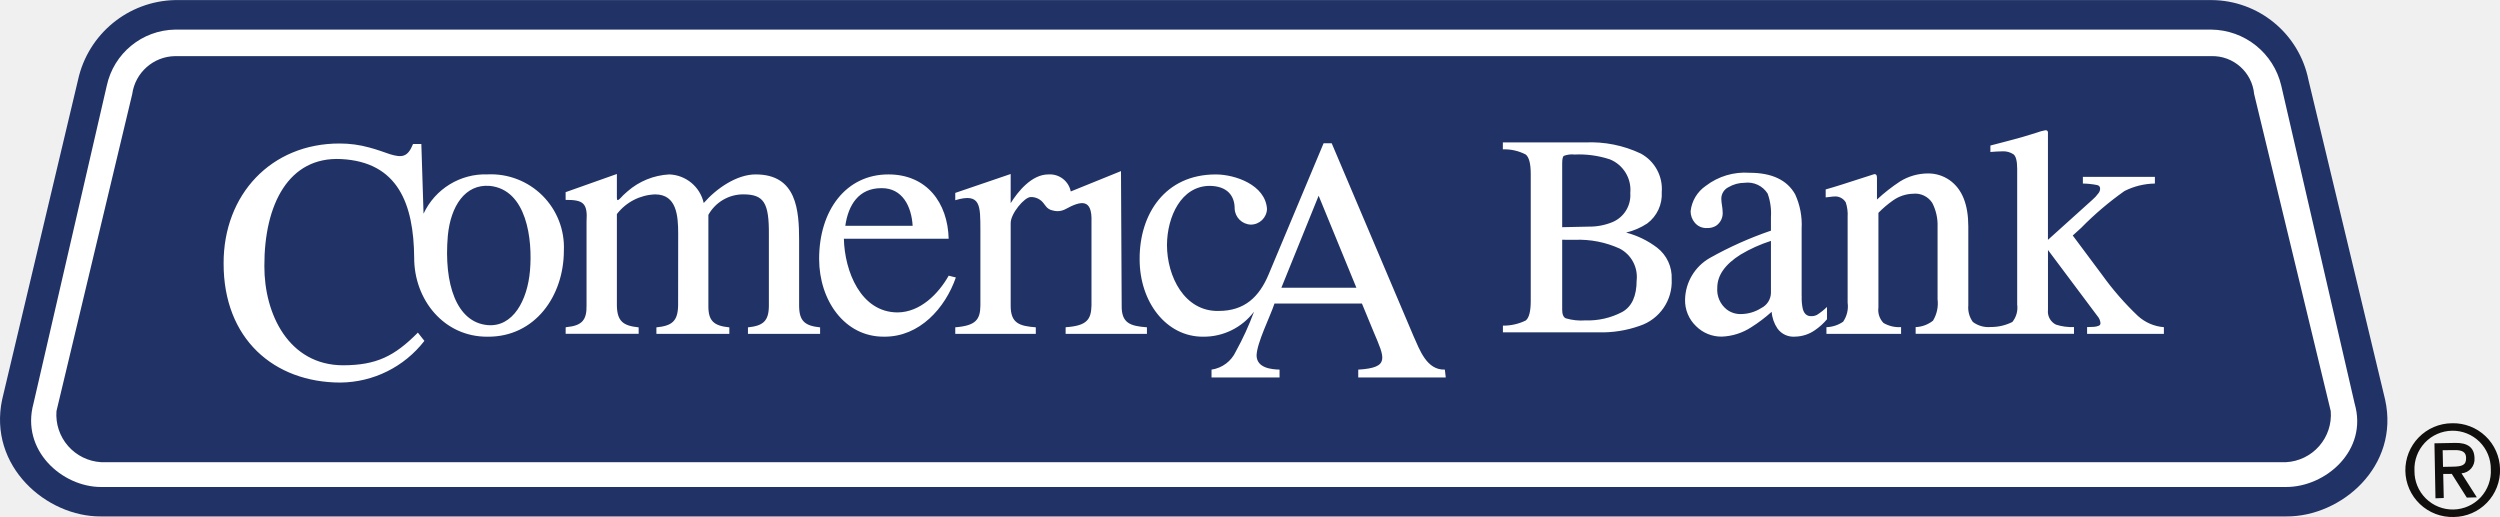
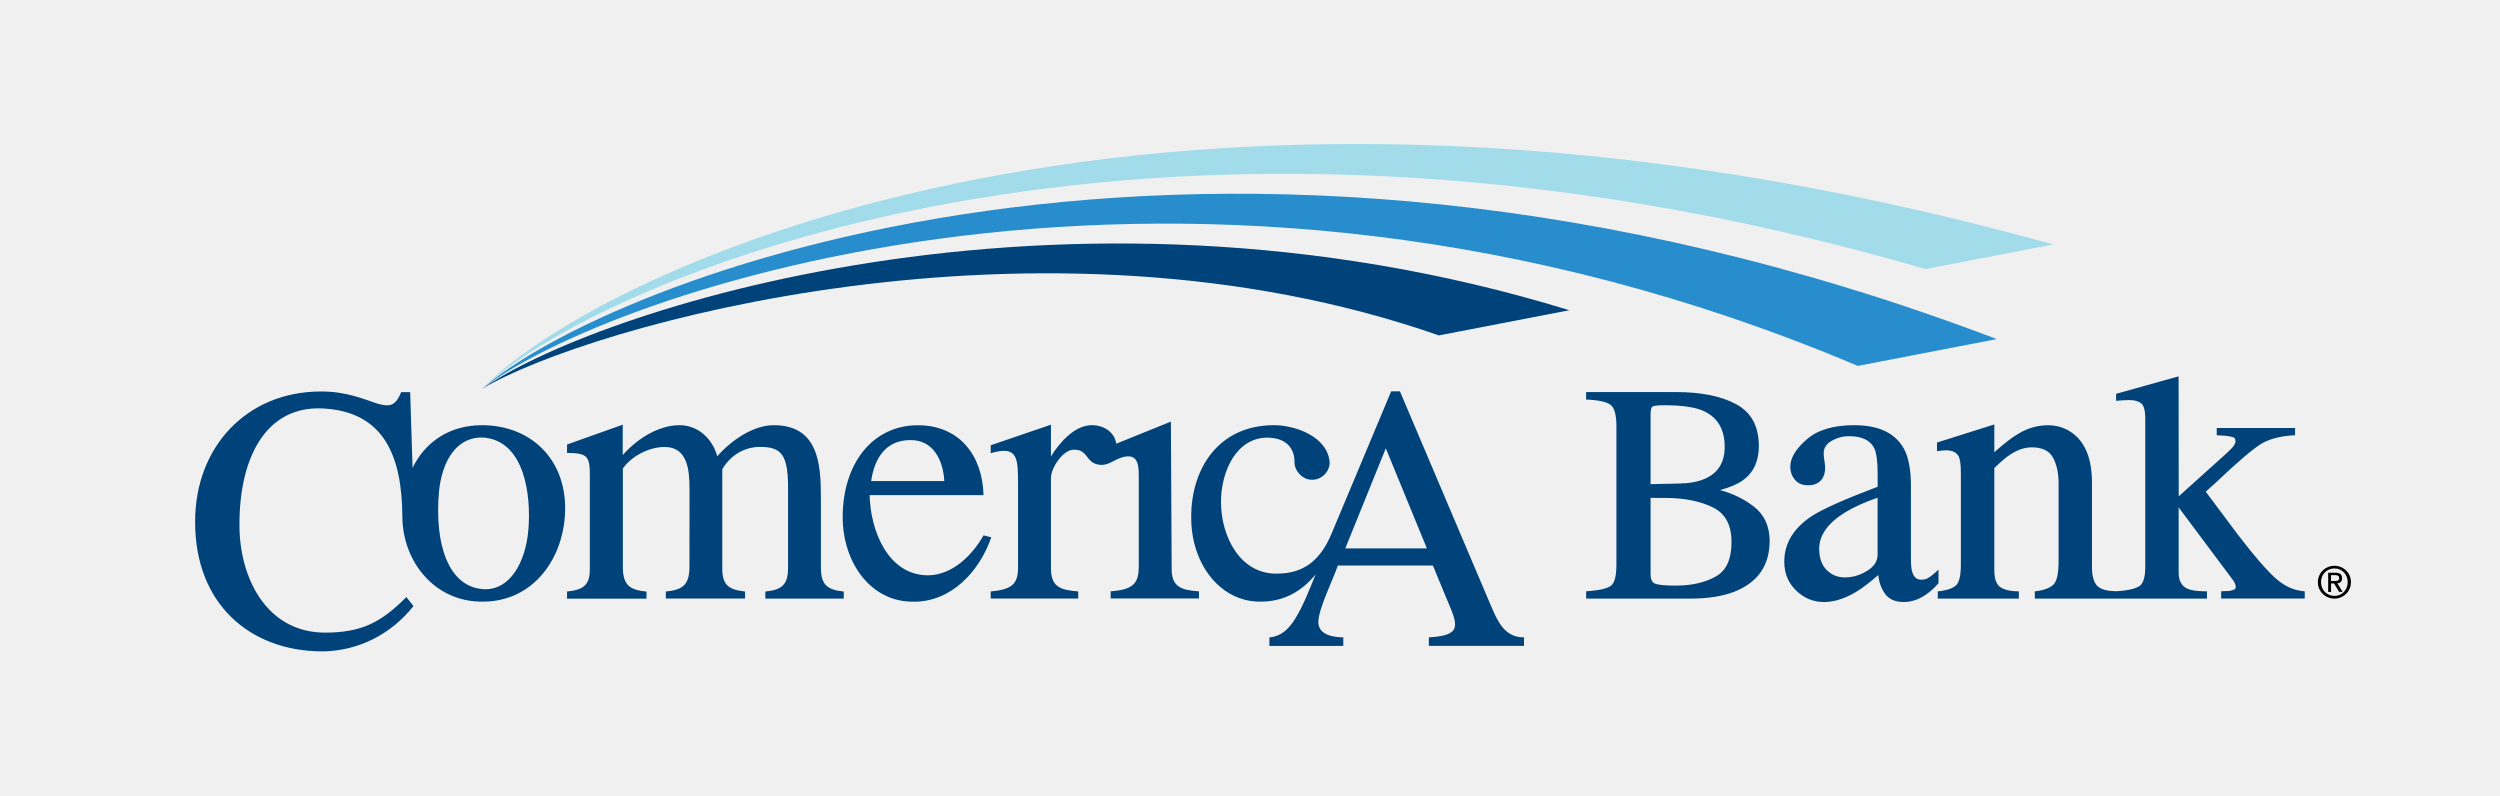
- <svg xmlns="http://www.w3.org/2000/svg" id="Comerica_Logo" data-name="Comerica Logo" width="241.785" height="50" viewBox="0 0 241.785 50">
-   <g id="g10">
-     <g id="g12">
-       <path id="path14" d="M221.1,6.1c5.341.04,11-4.851,9.574-11.3l-7.412-30.908a9.619,9.619,0,0,0-9.407-7.732H16.936a9.826,9.826,0,0,0-9.392,7.732L.208-5.207C-1.162,1.246,4.494,6.137,9.768,6.1H221.1" transform="translate(0 43.847)" fill="#213366" />
-       <path id="path16" d="M115.2-15.325c2.51,0,3.926-1.352,4.848-3.567l5.3-12.647h.786l7.915,18.655c.589,1.3,1.26,3.295,3.027,3.232l.088.763H128.7v-.76c3.094-.185,2.558-1.116,1.489-3.65l-1.132-2.742H120.6c-.427,1.288-1.709,3.808-1.733,5.029.024,1.213,1.447,1.342,2.222,1.36v.763H114.51v-.76a3.073,3.073,0,0,0,2.351-1.757,27.67,27.67,0,0,0,1.76-3.847,6.079,6.079,0,0,1-4.908,2.419c-3.569.032-6.173-3.352-6.155-7.519-.018-4.337,2.455-8.18,7.369-8.173,1.861,0,4.794,1.006,4.949,3.337a1.568,1.568,0,0,1-1.569,1.515,1.616,1.616,0,0,1-1.558-1.515c.014-1.283-.725-2.215-2.42-2.232-2.753.017-4.111,2.979-4.127,5.717,0,3.046,1.694,6.451,5,6.381Zm13.321-2.244-3.651-8.9-3.605,8.9Zm-76.4,3.811c1.524-.142,1.968-.7,1.945-2.094v-8.113c.118-1.8-.318-2.108-2.023-2.1v-.747L57-28.571v2.29c.012.288.059.3.282.111a7.206,7.206,0,0,1,.745-.719,6.67,6.67,0,0,1,4.032-1.639A3.541,3.541,0,0,1,65.4-25.761c1.209-1.4,3.2-2.774,5.025-2.767,3.971,0,4.2,3.451,4.2,6.406v6.271c0,1.515.562,1.965,2.029,2.115v.626H69.677v-.626c1.458-.15,2.023-.6,2.023-2.115V-22.66c.03-3.151-.489-3.94-2.489-3.94a3.861,3.861,0,0,0-3.362,1.983v8.766c-.023,1.52.554,1.965,2.027,2.115v.626H60.822v-.626c1.493-.15,2.069-.579,2.1-2.115l.007-6.946c0-1.719-.141-3.8-2.226-3.8A4.881,4.881,0,0,0,57-24.692v8.84c.026,1.528.611,1.965,2.106,2.115v.626H52.046v-.626Zm31.142-14.77c3.7,0,5.736,2.732,5.825,6.218H78.953c.073,3.136,1.623,7.117,5.189,7.128,2.2-.012,3.96-1.8,4.948-3.553l.694.173c-1.025,2.955-3.505,5.758-6.94,5.726-3.825.032-6.281-3.519-6.284-7.519C76.561-25.088,79.185-28.535,83.265-28.528ZM82.582-27.2c-2.2,0-3.2,1.625-3.491,3.64h6.514C85.493-25.433,84.621-27.223,82.582-27.2Zm-37.9-.219C42.342-27.6,40.925-25.49,40.65-22.6c-.405,4.661.841,8.376,3.844,8.645,2.452.217,3.854-2.388,4.1-5.25C48.862-22.215,48.3-27.078,44.681-27.422Zm-7.393-4.052h.8l.213,6.739a6.59,6.59,0,0,1,6.2-3.8,7.06,7.06,0,0,1,7.371,7.371c0,4.383-2.787,8.36-7.371,8.328-4.235.032-7.121-3.585-7.106-7.653-.047-5.156-1.545-9.256-7.08-9.528-5.047-.25-7.428,4.368-7.409,10.346-.018,4.631,2.347,9.587,7.614,9.6,3.238-.011,4.974-.884,7.233-3.161l.629.8a10.387,10.387,0,0,1-8.133,4.031c-6.407-.015-11.3-4.214-11.285-11.529-.016-6.666,4.611-11.6,11.219-11.591a10.659,10.659,0,0,1,2.867.386c.795.21,1.457.466,2,.647C36.22-30.129,36.773-30.192,37.288-31.474Zm63.181,17.716c1.952-.142,2.4-.715,2.431-2.094v-8.113c.075-2.227-.981-2.051-2.506-1.214a1.616,1.616,0,0,1-1.216.139,1.084,1.084,0,0,1-.726-.457l-.169-.223a1.5,1.5,0,0,0-1.259-.623c-.612,0-1.95,1.612-1.939,2.523v7.968c-.011,1.718.841,1.987,2.43,2.107v.634H89.727v-.634c1.968-.156,2.416-.729,2.43-2.107v-7.295c-.014-2.336.068-3.639-2.43-2.891v-.706l5.358-1.828v2.823c.7-1.141,2.056-2.787,3.635-2.78a2.06,2.06,0,0,1,2.177,1.646l4.857-1.969.067,13c-.031,1.722.846,1.987,2.443,2.107v.634H100.4v-.634Zm44.442-.658c.3-.244.471-.855.471-1.87v-12.3c0-1.012-.172-1.621-.485-1.87a4.46,4.46,0,0,0-2.212-.5v-.669h7.958a11.322,11.322,0,0,1,5.385,1.077,3.893,3.893,0,0,1,2.024,3.735,3.516,3.516,0,0,1-1.408,3.029,6.434,6.434,0,0,1-2.039.877,8.507,8.507,0,0,1,3,1.46,3.638,3.638,0,0,1,1.408,3.048,4.506,4.506,0,0,1-3.1,4.514,10.9,10.9,0,0,1-3.973.626h-9.249v-.647a4.886,4.886,0,0,0,2.227-.508Zm10.1-12.327a3.184,3.184,0,0,0-1.984-3.248,9.559,9.559,0,0,0-3.413-.464,2.216,2.216,0,0,0-1.037.131c-.086.061-.154.279-.154.728v6.169l2.56-.055a5.84,5.84,0,0,0,2.311-.441A2.82,2.82,0,0,0,155.01-26.743Zm.616,8.45a3.092,3.092,0,0,0-1.645-3.067,9.541,9.541,0,0,0-4.312-.848h-.811l-.436-.008v6.773c0,.445.119.726.353.83a5.281,5.281,0,0,0,1.883.2,7.126,7.126,0,0,0,3.564-.811C155.157-15.738,155.626-16.75,155.626-18.293Zm15.96,1.512a5.024,5.024,0,0,0,.108,1.269c.138.476.409.689.791.689a1.169,1.169,0,0,0,.573-.12,6.1,6.1,0,0,0,.976-.771v1.191a5.712,5.712,0,0,1-1.169,1.056,3.439,3.439,0,0,1-1.923.624,1.9,1.9,0,0,1-1.7-.785,3.307,3.307,0,0,1-.561-1.616,14.568,14.568,0,0,1-1.984,1.5,5.6,5.6,0,0,1-2.837.9,3.464,3.464,0,0,1-2.5-1.02,3.437,3.437,0,0,1-1.054-2.572,4.743,4.743,0,0,1,2.39-4.012,35.6,35.6,0,0,1,5.916-2.645V-24.4a5.629,5.629,0,0,0-.318-2.271,2.279,2.279,0,0,0-2.24-1.047,3.052,3.052,0,0,0-1.537.418,1.241,1.241,0,0,0-.705,1.131c0,.422.128.834.128,1.256a1.462,1.462,0,0,1-.646,1.357,1.553,1.553,0,0,1-.85.213,1.435,1.435,0,0,1-1.194-.511,1.7,1.7,0,0,1-.407-1.117,3.423,3.423,0,0,1,1.47-2.452,6.216,6.216,0,0,1,4.228-1.264c2.147,0,3.628.686,4.414,2.086a7.028,7.028,0,0,1,.626,3.307v6.513m-5.9-4c-1.525.96-2.259,2.031-2.259,3.207a2.431,2.431,0,0,0,.926,2.118,2.165,2.165,0,0,0,1.349.433,3.692,3.692,0,0,0,1.98-.582,1.681,1.681,0,0,0,.935-1.449V-22.1A14.2,14.2,0,0,0,165.687-20.783Zm9.918,6.489a2.608,2.608,0,0,0,.43-1.832v-8.285a3.776,3.776,0,0,0-.179-1.411,1.18,1.18,0,0,0-1.178-.569,1.362,1.362,0,0,0-.278.028l-.488.054v-.769c1.045-.294,2.168-.663,3.175-.99l1.525-.489c.109,0,.2.029.227.138a.651.651,0,0,1,.033.236V-26.1a17.007,17.007,0,0,1,2.232-1.749,5.133,5.133,0,0,1,2.7-.773,3.578,3.578,0,0,1,2.085.643c1.227.861,1.817,2.364,1.817,4.493v7.62a2.362,2.362,0,0,0,.441,1.607,2.506,2.506,0,0,0,1.721.489,4.571,4.571,0,0,0,2.1-.489,2.2,2.2,0,0,0,.465-1.687V-29.068c0-.777-.132-1.225-.351-1.4a1.738,1.738,0,0,0-1.078-.293c-.394,0-.781.037-1.162.064v-.625l1.568-.409c1.125-.29,2.089-.568,2.88-.827a5.035,5.035,0,0,1,.87-.243c.146,0,.217.039.248.182l0,.135v10.282l4.262-3.839a3.845,3.845,0,0,0,.634-.682.73.73,0,0,0,.149-.4.337.337,0,0,0-.289-.377,7.63,7.63,0,0,0-1.378-.146v-.646h6.965v.646a6.746,6.746,0,0,0-2.944.725,30.567,30.567,0,0,0-4.186,3.562l-.813.738,2.833,3.8a27.922,27.922,0,0,0,3.474,3.986,4.212,4.212,0,0,0,2.506,1.08v.645H199.19v-.652l.651-.024a1.445,1.445,0,0,0,.486-.111.249.249,0,0,0,.154-.258,1.107,1.107,0,0,0-.274-.652l-4.8-6.413v5.794A1.406,1.406,0,0,0,196.182-14a4.962,4.962,0,0,0,1.741.232v.652H182.609v-.645a2.889,2.889,0,0,0,1.679-.622,3.244,3.244,0,0,0,.441-2.073v-7.013a4.651,4.651,0,0,0-.514-2.305,1.96,1.96,0,0,0-1.867-.885,3.494,3.494,0,0,0-1.925.645,9.871,9.871,0,0,0-1.414,1.2v9.153a1.8,1.8,0,0,0,.491,1.5,2.979,2.979,0,0,0,1.7.4v.652h-7.219v-.645a3.014,3.014,0,0,0,1.628-.537" transform="translate(2.661 45.397)" fill="#fff" />
-       <path id="path18" d="M220.734,2.9c3.815.007,7.938-3.534,6.622-8.071L220.261-35.91a7.028,7.028,0,0,0-6.772-5.426H16.566A6.874,6.874,0,0,0,9.956-35.91L2.868-5.174C1.629-.637,5.647,2.9,9.4,2.9Zm0-2.4a4.579,4.579,0,0,0,4.312-4.938L217.638-35.1a4.053,4.053,0,0,0-4.149-3.671H16.566A4.249,4.249,0,0,0,12.418-35.1L5.091-4.437A4.6,4.6,0,0,0,9.4.5H220.734" transform="translate(0.37 44.199)" fill="#fff" fill-rule="evenodd" />
-       <path id="path20" d="M207.643-3.733l.894-.017c.962-.013,1.353-.143,1.338-.859-.009-.529-.333-.769-1.18-.745l-1.086.012Zm.071,3.012-.8.029-.1-5.319,2-.038c1.229-.028,1.856.46,1.875,1.472a1.362,1.362,0,0,1-1.259,1.469l1.484,2.324-.972.024-1.451-2.293-.829.007Zm4.551-2.789a3.688,3.688,0,0,0-3.755-3.718,3.7,3.7,0,0,0-3.629,3.868A3.7,3.7,0,0,0,208.665.392,3.691,3.691,0,0,0,212.265-3.509ZM204-3.341a4.544,4.544,0,0,1,4.5-4.611,4.534,4.534,0,0,1,4.659,4.431,4.523,4.523,0,0,1-4.476,4.636A4.54,4.54,0,0,1,204-3.341" transform="translate(28.631 48.885)" fill="#100f0d" />
+ <svg xmlns="http://www.w3.org/2000/svg" version="1.1" x="0px" y="0px" viewBox="0 0 396 126" style="enable-background:new 0 0 396 126;" xml:space="preserve">
+   <style type="text/css">
+ 	.st0{fill:rgba(0,0,0,0);}
+ 	.st1{fill:#00437B;}
+ 	.st2{fill:#288DCC;}
+ 	.st3{fill:#A2DCEB;}
+ 	.st4{fill:none;}
+ </style>
+   <g id="background">
+     <rect class="st0" width="396" height="126" />
+   </g>
+   <g id="New_Co_logo">
+     <g>
+       <path class="st1" d="M133.65,93.7v1.12h-12.42V93.7c2.6-0.26,3.6-1.07,3.6-3.76V77.81c0.05-5.62-0.87-7.02-4.43-7.02    c-2.56,0-4.71,1.37-5.99,3.53v15.61c-0.04,2.71,0.99,3.5,3.61,3.76v1.12h-12.55V93.7c2.65-0.26,3.68-1.04,3.74-3.76l0.01-12.38    c0-3.05-0.26-6.76-3.96-6.76c-2.34,0-5.17,1.37-6.6,3.41v15.74c0.04,2.72,1.09,3.5,3.75,3.76v1.12H89.82v-1.14    c2.9-0.26,3.65-1.27,3.61-3.74V75.48c0.02-3.23-0.35-3.71-3.61-3.74v-1.33l8.82-3.14v4.8c2.94-3.25,6.31-4.73,9.01-4.72    c2.9,0,5.22,2.13,5.96,4.93c2.16-2.49,5.7-4.94,8.95-4.93c7.07,0,7.47,6.15,7.47,11.42v11.16    C130.04,92.63,131.03,93.43,133.65,93.7z M155.79,84.8c-1.76,3.12-4.9,6.3-8.81,6.33c-6.35-0.03-9.11-7.11-9.23-12.7h18.04    c-0.15-6.21-3.78-11.07-10.37-11.07c-7.26-0.01-11.94,6.13-11.94,14.56c0.01,7.12,4.38,13.44,11.19,13.39    c6.11,0.06,10.53-4.93,12.35-10.2L155.79,84.8z M144.2,69.71c3.63-0.03,5.19,3.16,5.38,6.49h-11.59    C138.51,72.61,140.29,69.71,144.2,69.71z M76.39,67.35c-5.26,0-9.05,2.69-11.04,6.76l-0.38-12h-1.42c-0.92,2.29-1.9,2.4-3.99,1.75    c-0.97-0.33-2.15-0.78-3.57-1.16c-1.42-0.39-3.1-0.69-5.11-0.69c-11.77-0.02-20,8.77-19.97,20.64    c-0.03,13.02,8.68,20.49,20.1,20.53c5.7-0.04,10.95-2.7,14.48-7.18l-1.12-1.43c-4.02,4.06-7.12,5.62-12.88,5.64    c-9.38-0.02-13.59-8.84-13.56-17.09c-0.03-10.65,4.21-18.87,13.19-18.42c9.86,0.49,12.53,7.78,12.61,16.97    c-0.03,7.24,5.11,13.68,12.66,13.63c8.16,0.06,13.13-7.02,13.13-14.84C89.51,72.75,84.16,67.4,76.39,67.35z M83.69,83.96    c-0.44,5.1-2.94,9.74-7.31,9.35c-5.35-0.48-7.57-7.09-6.85-15.39c0.49-5.16,3.02-8.91,7.18-8.6    C83.16,69.94,84.16,78.6,83.69,83.96z M305.32,91.61c-0.25,0.14-0.58,0.21-1.01,0.21c-0.69,0-1.16-0.38-1.41-1.23    c-0.14-0.39-0.21-1.13-0.21-2.26V76.96c0-2.55-0.37-4.52-1.11-5.89c-1.39-2.49-4.02-3.72-7.85-3.72c-3.3,0-5.83,0.74-7.54,2.25    c-1.73,1.49-2.61,2.94-2.61,4.37c0,0.72,0.23,1.4,0.72,2c0.49,0.62,1.23,0.9,2.13,0.9c0.57,0,1.08-0.11,1.52-0.38    c0.76-0.46,1.15-1.29,1.15-2.41c0-0.76-0.23-1.49-0.23-2.24c0-0.86,0.4-1.52,1.26-2.01c0.88-0.5,1.77-0.74,2.74-0.74    c2.05,0,3.36,0.65,3.99,1.86c0.36,0.74,0.56,2.06,0.56,4.05v2.1c-5.24,1.98-8.76,3.55-10.53,4.71c-2.82,1.9-4.26,4.29-4.26,7.15    c0,1.86,0.63,3.38,1.88,4.58c1.24,1.21,2.71,1.82,4.43,1.82c1.61,0,3.29-0.55,5.06-1.6c1-0.61,2.18-1.5,3.53-2.68    c0.1,1.11,0.43,2.06,1,2.89c0.63,0.93,1.64,1.39,3.02,1.39c1.16,0,2.31-0.37,3.43-1.11c0.78-0.53,1.46-1.15,2.08-1.88v-2.13    C306.5,90.72,305.96,91.25,305.32,91.61z M297.41,87.85c0,1.03-0.55,1.9-1.67,2.58c-1.13,0.7-2.3,1.03-3.52,1.03    c-0.9,0-1.71-0.25-2.41-0.77c-1.1-0.8-1.65-2.05-1.65-3.77c0-2.09,1.31-4.01,4.04-5.72c1.38-0.85,3.11-1.64,5.21-2.36V87.85z     M360.63,91.75c-1.37-1.17-3.44-3.52-6.18-7.1l-5.06-6.77l1.46-1.31c3.7-3.52,6.18-5.61,7.45-6.34c1.58-0.9,3.48-1.2,5.24-1.29    v-1.15h-12.41v1.15c0.68,0.03,1.77,0.08,2.46,0.27c0.36,0.08,0.51,0.3,0.51,0.66c0,0.18-0.06,0.42-0.26,0.71    c-0.19,0.29-0.57,0.69-1.14,1.21l-7.59,6.83l-0.02-19.01l-9.9,2.77v1.11c0.69-0.06,1.37-0.12,2.07-0.12    c0.84,0,1.49,0.18,1.92,0.53c0.4,0.32,0.63,1.11,0.63,2.49v23.38c0,1.59-0.3,2.56-0.83,3c-0.84,0.66-2.84,0.83-3.74,0.88    c-0.92-0.01-2.36-0.12-3.07-0.88c-0.51-0.57-0.8-1.51-0.8-2.86V76.5c0-3.78-1.04-6.46-3.22-7.99c-1.11-0.77-2.36-1.15-3.72-1.15    c-1.67,0-3.27,0.45-4.8,1.39c-0.99,0.58-2.05,1.4-3.73,2.88v-4.4l-9.08,2.87v1.37l0,0c0,0,0.81-0.13,1.36-0.14    c1.11-0.02,1.76,0.35,2.1,1c0.2,0.46,0.32,1.29,0.32,2.52v14.61c0,1.75-0.27,2.81-0.77,3.26c-0.7,0.65-2.03,0.87-2.89,0.96v1.14    h12.85v-1.15c-0.93-0.01-2.22-0.11-3.01-0.72c-0.57-0.44-0.88-1.28-0.88-2.66V74.14c1.03-1,1.86-1.72,2.51-2.13    c1.16-0.77,2.3-1.15,3.43-1.15c1.65,0,2.73,0.54,3.33,1.58c0.6,1.07,0.91,2.45,0.91,4.1v12.33c0,1.96-0.27,3.16-0.78,3.7    c-0.73,0.74-2.05,0.99-2.99,1.11v1.14h27.27v-1.15c-0.81-0.01-2.28-0.04-3.1-0.42c-0.9-0.41-1.38-1.24-1.38-2.55V80.37l8.54,11.43    c0.25,0.33,0.5,0.73,0.5,1.15c0,0.23-0.07,0.36-0.28,0.46c-0.26,0.11-0.54,0.18-0.86,0.2l-1.17,0.05v1.15h13.24v-1.14    C363.33,93.53,361.94,92.87,360.63,91.75z M185.59,89.93l-0.12-23.15l-8.65,3.5c-0.3-1.86-1.97-2.93-3.87-2.93    c-2.82-0.01-5.23,2.92-6.48,4.95v-5.03l-9.54,3.26v1.26c4.45-1.34,4.31,0.98,4.33,5.14v12.99c-0.02,2.45-0.82,3.47-4.33,3.76v1.13    h13.86v-1.13c-2.83-0.22-4.35-0.7-4.32-3.76v-14.2c0-1.61,1.86-4.37,3.48-4.48c2.57-0.18,1.91,2.33,4.5,2.4    c1.46,0.04,2.45-1.25,4.12-1.35c1.94-0.12,1.81,2.06,1.81,3.66v13.97c-0.05,2.45-0.86,3.5-4.45,3.74v1.14h13.99v-1.13    C187.09,93.47,185.53,92.99,185.59,89.93z M235.85,95.21l-14.1-33.22h-1.39l-9.43,22.51c-1.65,3.96-4.17,6.36-8.63,6.36    c-5.89,0.12-8.9-5.94-8.9-11.36c0.02-4.87,2.44-10.15,7.34-10.18c3.02,0.03,4.35,1.69,4.31,3.97c0.03,1.39,1.37,2.75,2.78,2.7    c1.43,0.05,2.78-1.21,2.79-2.7c-0.27-4.15-5.49-5.94-8.81-5.94c-8.75-0.01-13.15,6.84-13.12,14.56    c-0.04,7.42,4.6,13.44,10.96,13.39c3.86,0.01,6.65-1.76,8.74-4.31c-0.91,2.24-1.9,4.83-3.14,6.86c-0.98,1.63-2.15,2.92-4.18,3.12    v1.35h11.71v-1.36c-1.38-0.03-3.92-0.26-3.96-2.42c0.04-2.17,2.32-6.66,3.09-8.96h15.06l2.02,4.89c1.91,4.51,2.87,6.16-2.66,6.49    v1.35h15.07v-1.36C237.93,101.04,236.9,97.54,235.85,95.21z M213.09,86.87l6.42-15.86l6.51,15.86H213.09z M277.8,80.23    c-1.52-1.17-3.28-2.04-5.34-2.6c1.55-0.43,2.78-0.94,3.63-1.56c1.68-1.22,2.51-3.04,2.51-5.4c0-3.13-1.19-5.36-3.61-6.65    c-2.38-1.3-5.58-1.92-9.59-1.92h-14.16v1.19c0.8,0.03,3.11,0.14,3.94,0.9c0.55,0.44,0.86,1.53,0.86,3.33v21.9    c0,1.82-0.3,2.9-0.83,3.33c-0.85,0.71-3.16,0.85-3.96,0.91v1.16h16.46c2.79,0,5.16-0.36,7.08-1.12c3.67-1.47,5.52-4.14,5.52-8.04    C280.3,83.34,279.46,81.51,277.8,80.23z M261.45,65.72c0-0.8,0.11-1.19,0.27-1.3c0.21-0.15,0.79-0.23,1.84-0.23    c2.74,0,4.75,0.28,6.08,0.82c2.37,1.01,3.55,2.9,3.55,5.78c0,2.43-1.02,4.1-3.07,5.02c-1.09,0.49-2.44,0.75-4.11,0.78l-4.56,0.1    V65.72z M271.78,91.31c-1.7,0.97-3.82,1.45-6.35,1.45c-1.8,0-2.88-0.12-3.35-0.35c-0.42-0.19-0.63-0.69-0.63-1.48V78.86l0.77,0.01    h1.45c3.12,0,5.66,0.51,7.67,1.51c1.95,0.96,2.93,2.77,2.93,5.47C274.27,88.59,273.44,90.4,271.78,91.31z" />
+       <path class="st2" d="M76.36,61.6c18.73-14.74,111.46-48.7,217.92-3.64l22.01-4.25C190.35,5.86,95.32,44.79,76.36,61.6z" />
+       <path class="st3" d="M76.36,61.6C94.31,44.55,180.54,6.42,305.01,42.62l20.22-3.9C184.62-0.38,94.74,42.52,76.36,61.6z" />
+       <path class="st1" d="M76.36,61.6c16.35-9.86,88.24-30.6,151.56-8.47l20.67-3.99C167.35,24.17,92.95,49.71,76.36,61.6z" />
+     </g>
+     <g>
+       <g>
+         <rect x="365.1" y="76.32" class="st4" width="2.05" height="26" />
+         <rect x="355.89" y="82.05" transform="matrix(8.888985e-11 -1 1 8.888985e-11 261.0723 452.7592)" class="st4" width="2.05" height="27.59" />
+         <g>
+           <path d="M367.15,92.21c0-1.47,1.2-2.59,2.63-2.59c1.42,0,2.61,1.12,2.61,2.59c0,1.48-1.19,2.61-2.61,2.61      C368.35,94.82,367.15,93.7,367.15,92.21z M371.88,92.21c0-1.23-0.92-2.17-2.11-2.17c-1.21,0-2.12,0.95-2.12,2.17      c0,1.25,0.92,2.18,2.12,2.18C370.96,94.4,371.88,93.46,371.88,92.21z M369.24,93.76h-0.46v-3.04h1.16c0.7,0,1.05,0.29,1.05,0.86      c0,0.55-0.36,0.78-0.74,0.83l0.82,1.34h-0.55l-0.81-1.33h-0.47V93.76z M369.24,92.03h0.5c0.55,0,0.78-0.07,0.78-0.48      c0-0.31-0.18-0.45-0.67-0.45h-0.62V92.03z" />
+         </g>
+       </g>
    </g>
  </g>
+   <g id="measure">
+     <rect class="st4" width="396" height="126" />
+   </g>
</svg>
